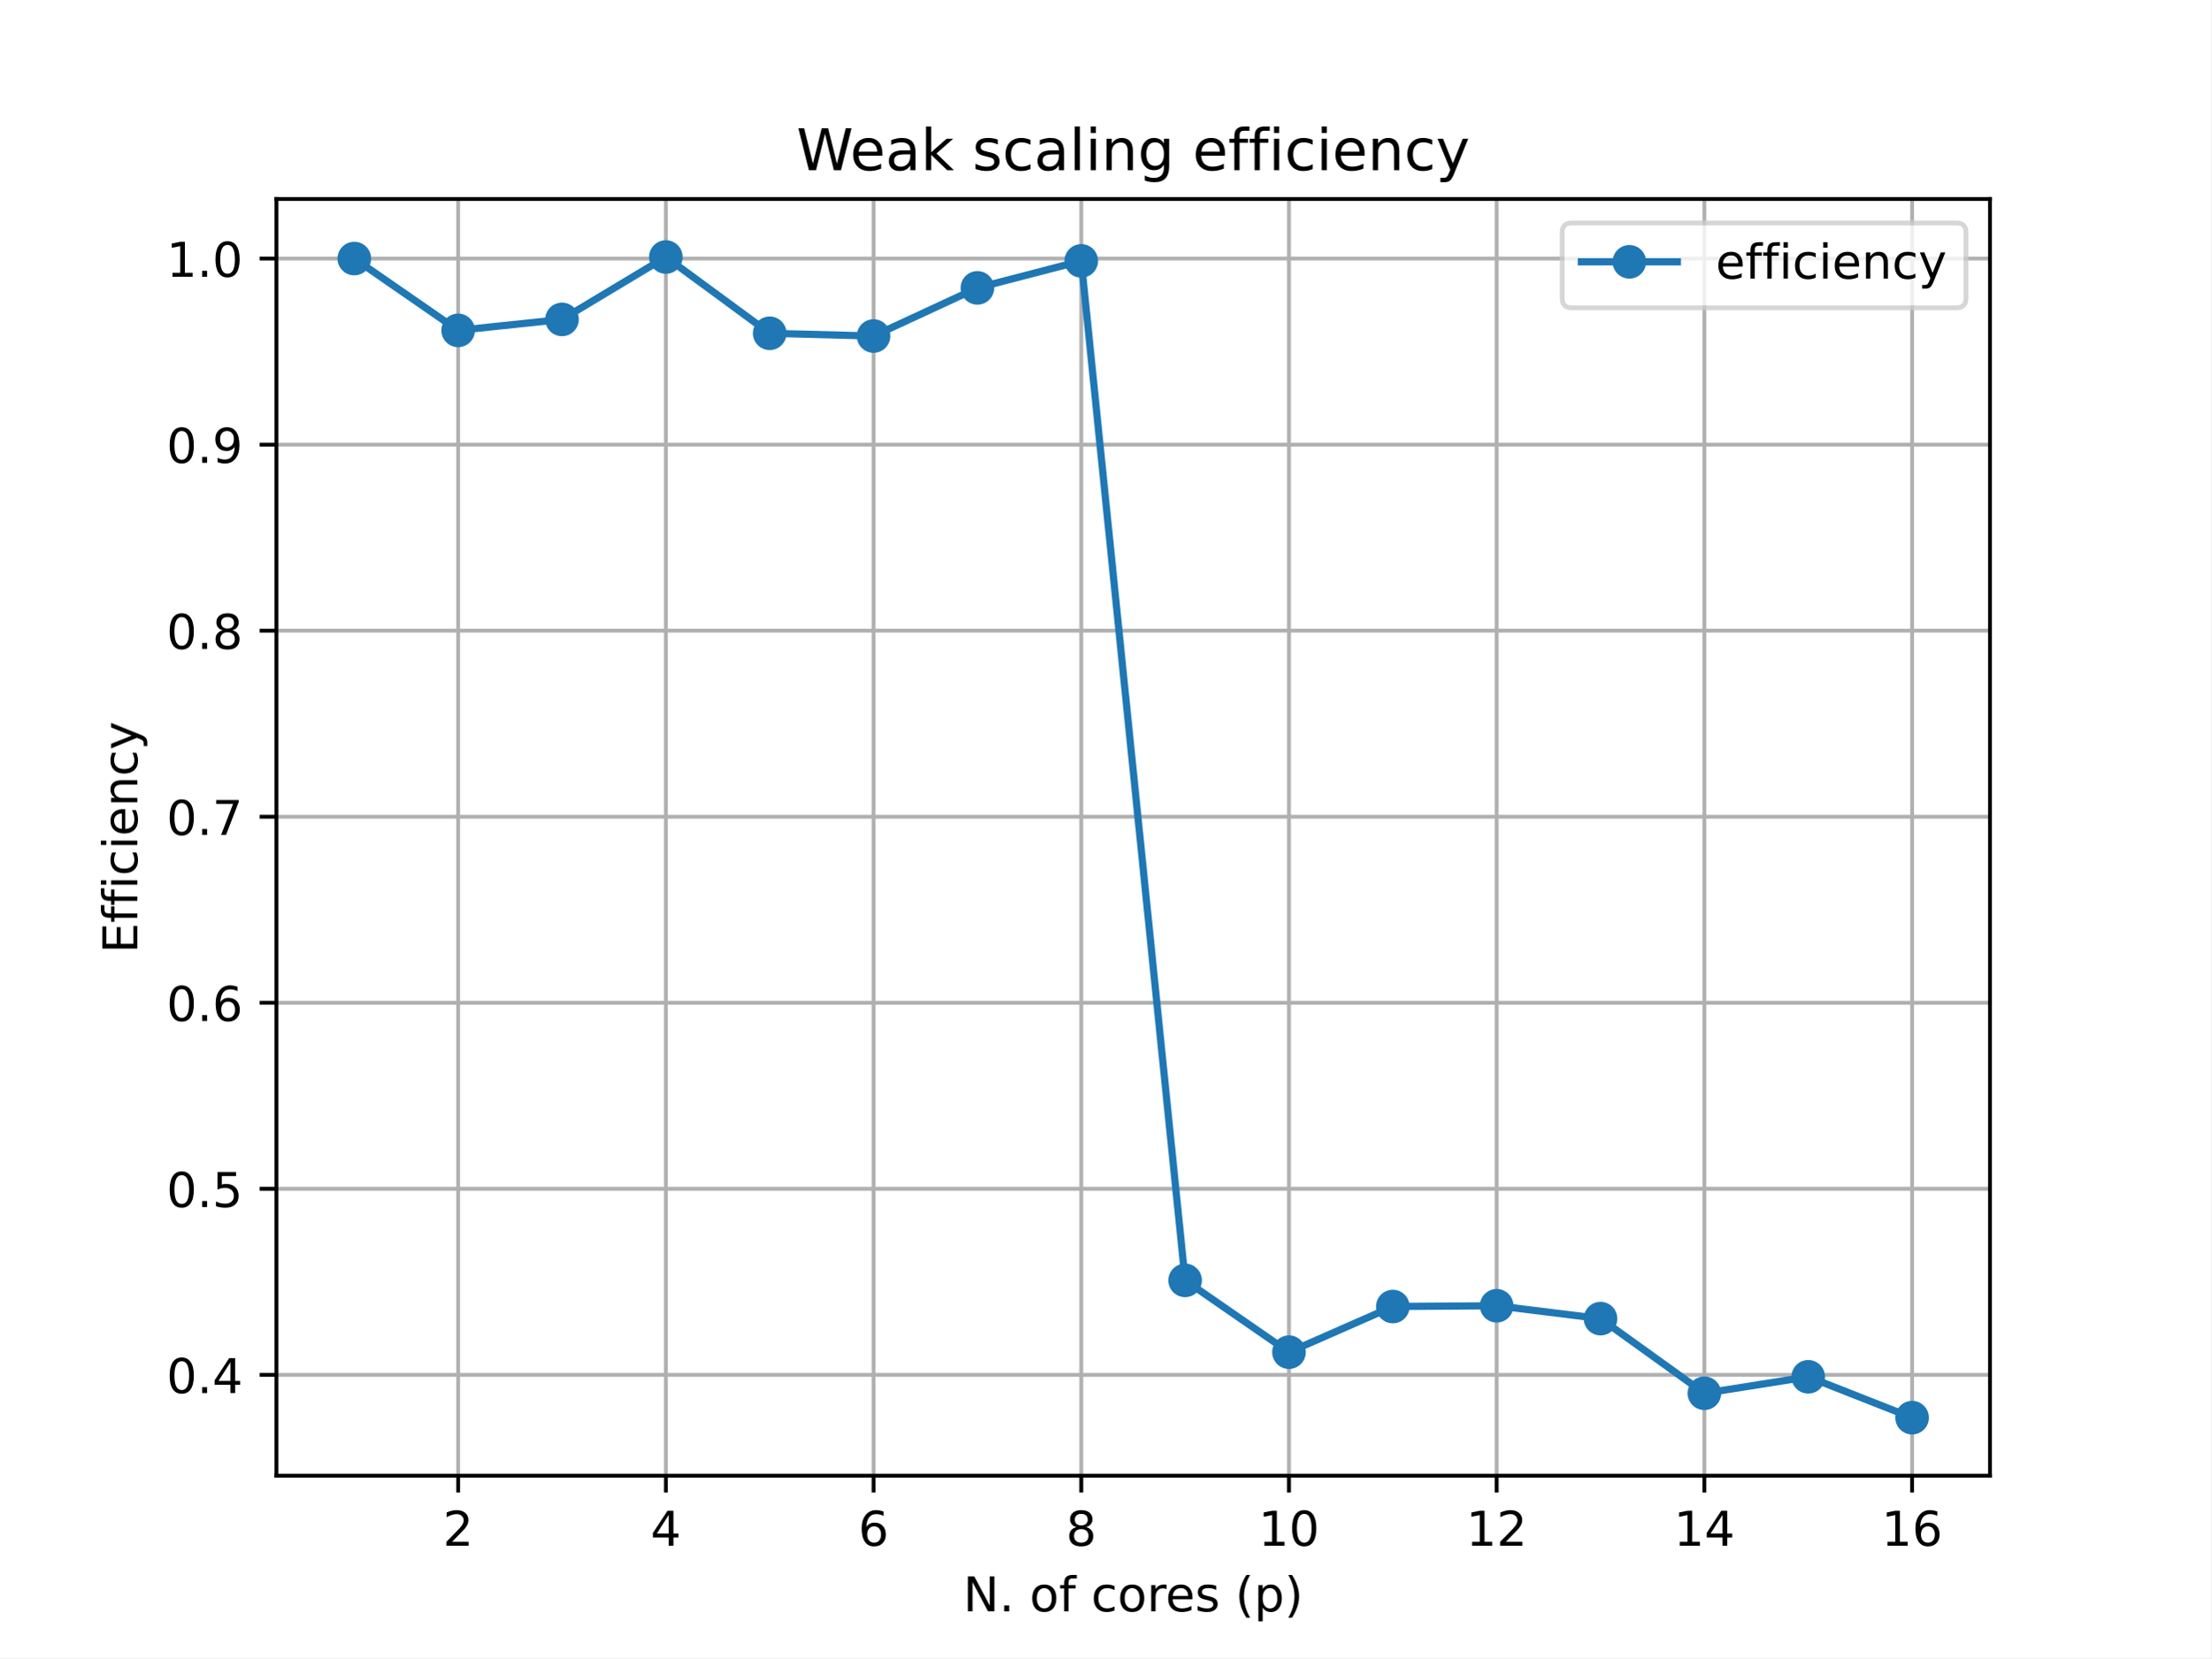
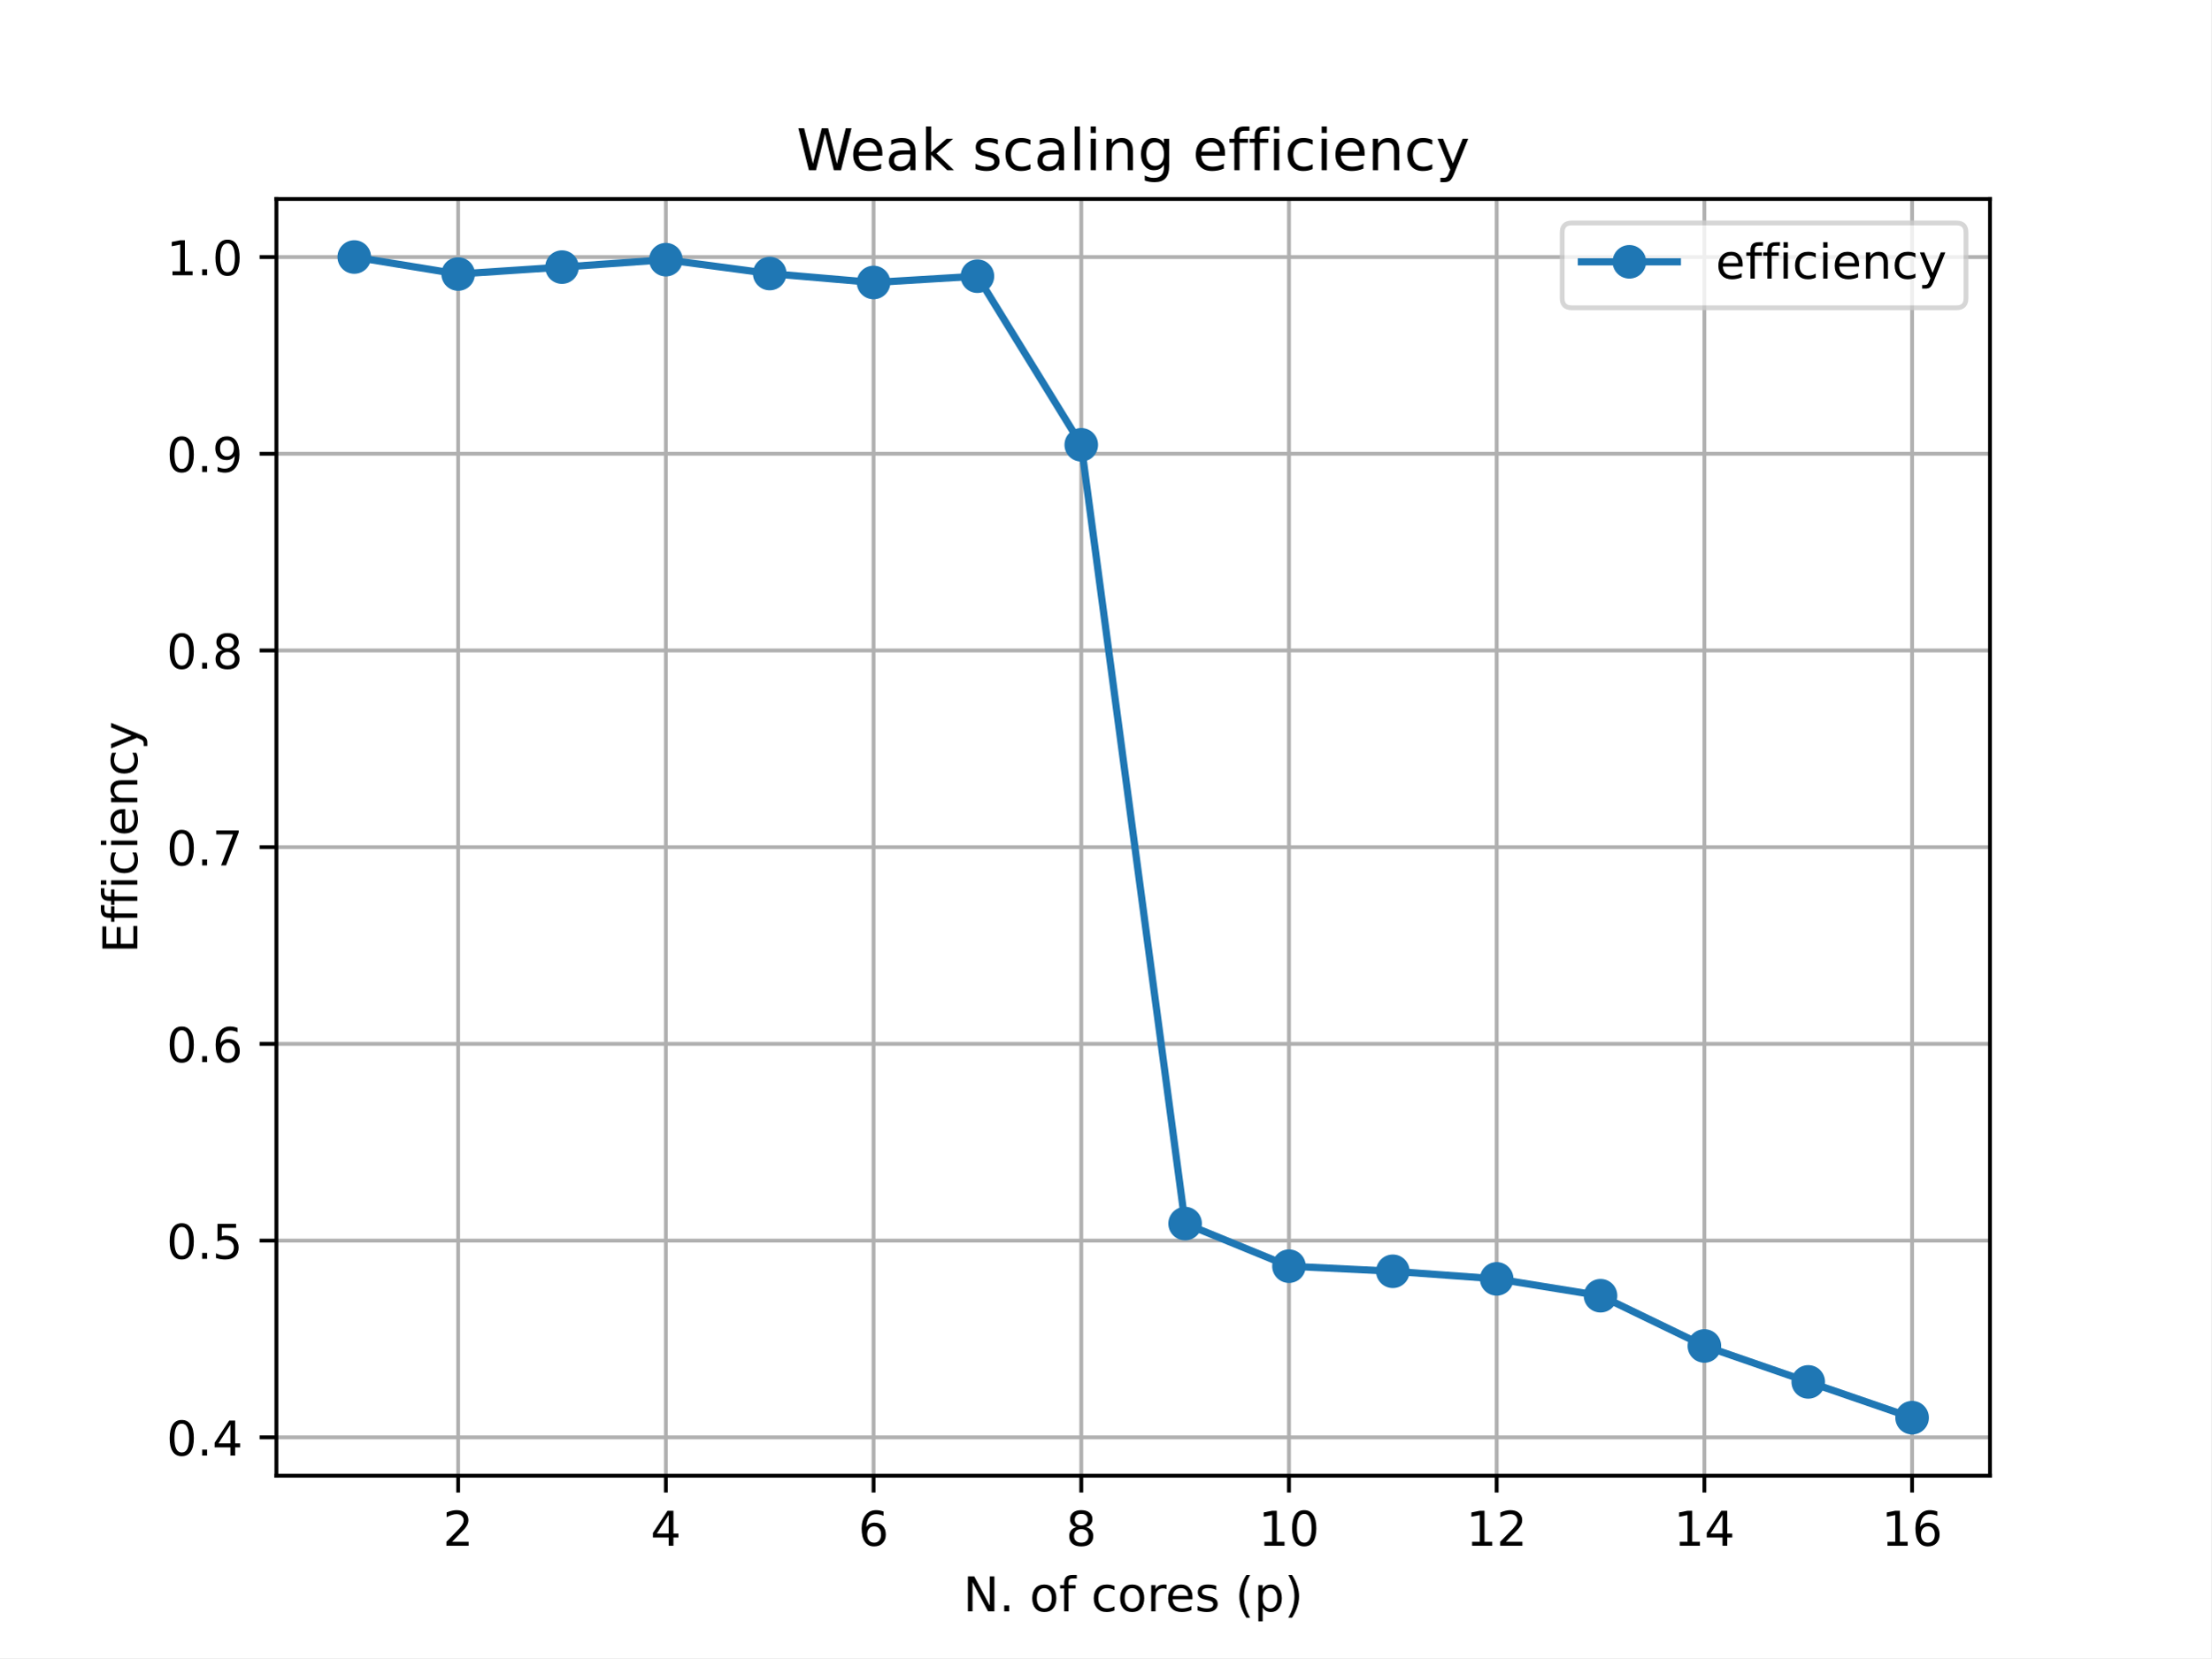
<svg xmlns="http://www.w3.org/2000/svg" xmlns:xlink="http://www.w3.org/1999/xlink" width="460.8pt" height="345.6pt" viewBox="0 0 460.8 345.6" version="1.1">
  <defs>
    <style type="text/css">*{stroke-linejoin: round; stroke-linecap: butt}</style>
  </defs>
  <g id="figure_1">
    <g id="patch_1">
      <path d="M 0 345.6  L 460.8 345.6  L 460.8 0  L 0 0  z " style="fill: #ffffff" />
    </g>
    <g id="axes_1">
      <g id="patch_2">
        <path d="M 57.6 307.584  L 414.72 307.584  L 414.72 41.472  L 57.6 41.472  z " style="fill: #ffffff" />
      </g>
      <g id="matplotlib.axis_1">
        <g id="xtick_1">
          <g id="line2d_1">
-             <path d="M 95.476 307.584  L 95.476 41.472  " clip-path="url(#p1043973f62)" style="fill: none; stroke: #b0b0b0; stroke-width: 0.8; stroke-linecap: square" />
+             <path d="M 95.476 307.584  L 95.476 41.472  " clip-path="url(#pd4a42788e6)" style="fill: none; stroke: #b0b0b0; stroke-width: 0.8; stroke-linecap: square" />
          </g>
          <g id="line2d_2">
            <defs>
-               <path id="m44ab1247b5" d="M 0 0  L 0 3.5  " style="stroke: #000000; stroke-width: 0.8" />
+               <path id="md1b23c2b0b" d="M 0 0  L 0 3.5  " style="stroke: #000000; stroke-width: 0.8" />
            </defs>
            <g>
-               <use xlink:href="#m44ab1247b5" x="95.476" y="307.584" style="stroke: #000000; stroke-width: 0.8" />
+               <use xlink:href="#md1b23c2b0b" x="95.476" y="307.584" style="stroke: #000000; stroke-width: 0.8" />
            </g>
          </g>
          <g id="text_1">
            <g transform="translate(92.29511 322.1824) scale(0.1 -0.1)">
              <defs>
                <path id="DejaVuSans-32" d="M 1228 531  L 3431 531  L 3431 0  L 469 0  L 469 531  Q 828 903 1448 1529  Q 2069 2156 2228 2338  Q 2531 2678 2651 2914  Q 2772 3150 2772 3378  Q 2772 3750 2511 3984  Q 2250 4219 1831 4219  Q 1534 4219 1204 4116  Q 875 4013 500 3803  L 500 4441  Q 881 4594 1212 4672  Q 1544 4750 1819 4750  Q 2544 4750 2975 4387  Q 3406 4025 3406 3419  Q 3406 3131 3298 2873  Q 3191 2616 2906 2266  Q 2828 2175 2409 1742  Q 1991 1309 1228 531  z " transform="scale(0.015625)" />
              </defs>
              <use xlink:href="#DejaVuSans-32" />
            </g>
          </g>
        </g>
        <g id="xtick_2">
          <g id="line2d_3">
-             <path d="M 138.764 307.584  L 138.764 41.472  " clip-path="url(#p1043973f62)" style="fill: none; stroke: #b0b0b0; stroke-width: 0.8; stroke-linecap: square" />
+             <path d="M 138.764 307.584  L 138.764 41.472  " clip-path="url(#pd4a42788e6)" style="fill: none; stroke: #b0b0b0; stroke-width: 0.8; stroke-linecap: square" />
          </g>
          <g id="line2d_4">
            <g>
-               <use xlink:href="#m44ab1247b5" x="138.764" y="307.584" style="stroke: #000000; stroke-width: 0.8" />
+               <use xlink:href="#md1b23c2b0b" x="138.764" y="307.584" style="stroke: #000000; stroke-width: 0.8" />
            </g>
          </g>
          <g id="text_2">
            <g transform="translate(135.5824 322.1824) scale(0.1 -0.1)">
              <defs>
                <path id="DejaVuSans-34" d="M 2419 4116  L 825 1625  L 2419 1625  L 2419 4116  z M 2253 4666  L 3047 4666  L 3047 1625  L 3713 1625  L 3713 1100  L 3047 1100  L 3047 0  L 2419 0  L 2419 1100  L 313 1100  L 313 1709  L 2253 4666  z " transform="scale(0.015625)" />
              </defs>
              <use xlink:href="#DejaVuSans-34" />
            </g>
          </g>
        </g>
        <g id="xtick_3">
          <g id="line2d_5">
-             <path d="M 182.051 307.584  L 182.051 41.472  " clip-path="url(#p1043973f62)" style="fill: none; stroke: #b0b0b0; stroke-width: 0.8; stroke-linecap: square" />
+             <path d="M 182.051 307.584  L 182.051 41.472  " clip-path="url(#pd4a42788e6)" style="fill: none; stroke: #b0b0b0; stroke-width: 0.8; stroke-linecap: square" />
          </g>
          <g id="line2d_6">
            <g>
-               <use xlink:href="#m44ab1247b5" x="182.051" y="307.584" style="stroke: #000000; stroke-width: 0.8" />
+               <use xlink:href="#md1b23c2b0b" x="182.051" y="307.584" style="stroke: #000000; stroke-width: 0.8" />
            </g>
          </g>
          <g id="text_3">
            <g transform="translate(178.8697 322.1824) scale(0.1 -0.1)">
              <defs>
                <path id="DejaVuSans-36" d="M 2113 2584  Q 1688 2584 1439 2293  Q 1191 2003 1191 1497  Q 1191 994 1439 701  Q 1688 409 2113 409  Q 2538 409 2786 701  Q 3034 994 3034 1497  Q 3034 2003 2786 2293  Q 2538 2584 2113 2584  z M 3366 4563  L 3366 3988  Q 3128 4100 2886 4159  Q 2644 4219 2406 4219  Q 1781 4219 1451 3797  Q 1122 3375 1075 2522  Q 1259 2794 1537 2939  Q 1816 3084 2150 3084  Q 2853 3084 3261 2657  Q 3669 2231 3669 1497  Q 3669 778 3244 343  Q 2819 -91 2113 -91  Q 1303 -91 875 529  Q 447 1150 447 2328  Q 447 3434 972 4092  Q 1497 4750 2381 4750  Q 2619 4750 2861 4703  Q 3103 4656 3366 4563  z " transform="scale(0.015625)" />
              </defs>
              <use xlink:href="#DejaVuSans-36" />
            </g>
          </g>
        </g>
        <g id="xtick_4">
          <g id="line2d_7">
-             <path d="M 225.338 307.584  L 225.338 41.472  " clip-path="url(#p1043973f62)" style="fill: none; stroke: #b0b0b0; stroke-width: 0.8; stroke-linecap: square" />
+             <path d="M 225.338 307.584  L 225.338 41.472  " clip-path="url(#pd4a42788e6)" style="fill: none; stroke: #b0b0b0; stroke-width: 0.8; stroke-linecap: square" />
          </g>
          <g id="line2d_8">
            <g>
-               <use xlink:href="#m44ab1247b5" x="225.338" y="307.584" style="stroke: #000000; stroke-width: 0.8" />
+               <use xlink:href="#md1b23c2b0b" x="225.338" y="307.584" style="stroke: #000000; stroke-width: 0.8" />
            </g>
          </g>
          <g id="text_4">
            <g transform="translate(222.1569 322.1824) scale(0.1 -0.1)">
              <defs>
                <path id="DejaVuSans-38" d="M 2034 2216  Q 1584 2216 1326 1975  Q 1069 1734 1069 1313  Q 1069 891 1326 650  Q 1584 409 2034 409  Q 2484 409 2743 651  Q 3003 894 3003 1313  Q 3003 1734 2745 1975  Q 2488 2216 2034 2216  z M 1403 2484  Q 997 2584 770 2862  Q 544 3141 544 3541  Q 544 4100 942 4425  Q 1341 4750 2034 4750  Q 2731 4750 3128 4425  Q 3525 4100 3525 3541  Q 3525 3141 3298 2862  Q 3072 2584 2669 2484  Q 3125 2378 3379 2068  Q 3634 1759 3634 1313  Q 3634 634 3220 271  Q 2806 -91 2034 -91  Q 1263 -91 848 271  Q 434 634 434 1313  Q 434 1759 690 2068  Q 947 2378 1403 2484  z M 1172 3481  Q 1172 3119 1398 2916  Q 1625 2713 2034 2713  Q 2441 2713 2670 2916  Q 2900 3119 2900 3481  Q 2900 3844 2670 4047  Q 2441 4250 2034 4250  Q 1625 4250 1398 4047  Q 1172 3844 1172 3481  z " transform="scale(0.015625)" />
              </defs>
              <use xlink:href="#DejaVuSans-38" />
            </g>
          </g>
        </g>
        <g id="xtick_5">
          <g id="line2d_9">
-             <path d="M 268.625 307.584  L 268.625 41.472  " clip-path="url(#p1043973f62)" style="fill: none; stroke: #b0b0b0; stroke-width: 0.8; stroke-linecap: square" />
+             <path d="M 268.625 307.584  L 268.625 41.472  " clip-path="url(#pd4a42788e6)" style="fill: none; stroke: #b0b0b0; stroke-width: 0.8; stroke-linecap: square" />
          </g>
          <g id="line2d_10">
            <g>
-               <use xlink:href="#m44ab1247b5" x="268.625" y="307.584" style="stroke: #000000; stroke-width: 0.8" />
+               <use xlink:href="#md1b23c2b0b" x="268.625" y="307.584" style="stroke: #000000; stroke-width: 0.8" />
            </g>
          </g>
          <g id="text_5">
            <g transform="translate(262.263 322.1824) scale(0.1 -0.1)">
              <defs>
                <path id="DejaVuSans-31" d="M 794 531  L 1825 531  L 1825 4091  L 703 3866  L 703 4441  L 1819 4666  L 2450 4666  L 2450 531  L 3481 531  L 3481 0  L 794 0  L 794 531  z " transform="scale(0.015625)" />
                <path id="DejaVuSans-30" d="M 2034 4250  Q 1547 4250 1301 3770  Q 1056 3291 1056 2328  Q 1056 1369 1301 889  Q 1547 409 2034 409  Q 2525 409 2770 889  Q 3016 1369 3016 2328  Q 3016 3291 2770 3770  Q 2525 4250 2034 4250  z M 2034 4750  Q 2819 4750 3233 4129  Q 3647 3509 3647 2328  Q 3647 1150 3233 529  Q 2819 -91 2034 -91  Q 1250 -91 836 529  Q 422 1150 422 2328  Q 422 3509 836 4129  Q 1250 4750 2034 4750  z " transform="scale(0.015625)" />
              </defs>
              <use xlink:href="#DejaVuSans-31" />
              <use xlink:href="#DejaVuSans-30" transform="translate(63.62305 0)" />
            </g>
          </g>
        </g>
        <g id="xtick_6">
          <g id="line2d_11">
-             <path d="M 311.913 307.584  L 311.913 41.472  " clip-path="url(#p1043973f62)" style="fill: none; stroke: #b0b0b0; stroke-width: 0.8; stroke-linecap: square" />
+             <path d="M 311.913 307.584  L 311.913 41.472  " clip-path="url(#pd4a42788e6)" style="fill: none; stroke: #b0b0b0; stroke-width: 0.8; stroke-linecap: square" />
          </g>
          <g id="line2d_12">
            <g>
-               <use xlink:href="#m44ab1247b5" x="311.913" y="307.584" style="stroke: #000000; stroke-width: 0.8" />
+               <use xlink:href="#md1b23c2b0b" x="311.913" y="307.584" style="stroke: #000000; stroke-width: 0.8" />
            </g>
          </g>
          <g id="text_6">
            <g transform="translate(305.5502 322.1824) scale(0.1 -0.1)">
              <use xlink:href="#DejaVuSans-31" />
              <use xlink:href="#DejaVuSans-32" transform="translate(63.62305 0)" />
            </g>
          </g>
        </g>
        <g id="xtick_7">
          <g id="line2d_13">
-             <path d="M 355.2 307.584  L 355.2 41.472  " clip-path="url(#p1043973f62)" style="fill: none; stroke: #b0b0b0; stroke-width: 0.8; stroke-linecap: square" />
+             <path d="M 355.2 307.584  L 355.2 41.472  " clip-path="url(#pd4a42788e6)" style="fill: none; stroke: #b0b0b0; stroke-width: 0.8; stroke-linecap: square" />
          </g>
          <g id="line2d_14">
            <g>
-               <use xlink:href="#m44ab1247b5" x="355.2" y="307.584" style="stroke: #000000; stroke-width: 0.8" />
+               <use xlink:href="#md1b23c2b0b" x="355.2" y="307.584" style="stroke: #000000; stroke-width: 0.8" />
            </g>
          </g>
          <g id="text_7">
            <g transform="translate(348.8375 322.1824) scale(0.1 -0.1)">
              <use xlink:href="#DejaVuSans-31" />
              <use xlink:href="#DejaVuSans-34" transform="translate(63.62305 0)" />
            </g>
          </g>
        </g>
        <g id="xtick_8">
          <g id="line2d_15">
-             <path d="M 398.487 307.584  L 398.487 41.472  " clip-path="url(#p1043973f62)" style="fill: none; stroke: #b0b0b0; stroke-width: 0.8; stroke-linecap: square" />
+             <path d="M 398.487 307.584  L 398.487 41.472  " clip-path="url(#pd4a42788e6)" style="fill: none; stroke: #b0b0b0; stroke-width: 0.8; stroke-linecap: square" />
          </g>
          <g id="line2d_16">
            <g>
-               <use xlink:href="#m44ab1247b5" x="398.487" y="307.584" style="stroke: #000000; stroke-width: 0.8" />
+               <use xlink:href="#md1b23c2b0b" x="398.487" y="307.584" style="stroke: #000000; stroke-width: 0.8" />
            </g>
          </g>
          <g id="text_8">
            <g transform="translate(392.1248 322.1824) scale(0.1 -0.1)">
              <use xlink:href="#DejaVuSans-31" />
              <use xlink:href="#DejaVuSans-36" transform="translate(63.62305 0)" />
            </g>
          </g>
        </g>
        <g id="text_9">
          <g transform="translate(200.735 335.8606) scale(0.1 -0.1)">
            <defs>
              <path id="DejaVuSans-4e" d="M 628 4666  L 1478 4666  L 3547 763  L 3547 4666  L 4159 4666  L 4159 0  L 3309 0  L 1241 3903  L 1241 0  L 628 0  L 628 4666  z " transform="scale(0.015625)" />
              <path id="DejaVuSans-2e" d="M 684 794  L 1344 794  L 1344 0  L 684 0  L 684 794  z " transform="scale(0.015625)" />
              <path id="DejaVuSans-20" transform="scale(0.015625)" />
              <path id="DejaVuSans-6f" d="M 1959 3097  Q 1497 3097 1228 2736  Q 959 2375 959 1747  Q 959 1119 1226 758  Q 1494 397 1959 397  Q 2419 397 2687 759  Q 2956 1122 2956 1747  Q 2956 2369 2687 2733  Q 2419 3097 1959 3097  z M 1959 3584  Q 2709 3584 3137 3096  Q 3566 2609 3566 1747  Q 3566 888 3137 398  Q 2709 -91 1959 -91  Q 1206 -91 779 398  Q 353 888 353 1747  Q 353 2609 779 3096  Q 1206 3584 1959 3584  z " transform="scale(0.015625)" />
              <path id="DejaVuSans-66" d="M 2375 4863  L 2375 4384  L 1825 4384  Q 1516 4384 1395 4259  Q 1275 4134 1275 3809  L 1275 3500  L 2222 3500  L 2222 3053  L 1275 3053  L 1275 0  L 697 0  L 697 3053  L 147 3053  L 147 3500  L 697 3500  L 697 3744  Q 697 4328 969 4595  Q 1241 4863 1831 4863  L 2375 4863  z " transform="scale(0.015625)" />
              <path id="DejaVuSans-63" d="M 3122 3366  L 3122 2828  Q 2878 2963 2633 3030  Q 2388 3097 2138 3097  Q 1578 3097 1268 2742  Q 959 2388 959 1747  Q 959 1106 1268 751  Q 1578 397 2138 397  Q 2388 397 2633 464  Q 2878 531 3122 666  L 3122 134  Q 2881 22 2623 -34  Q 2366 -91 2075 -91  Q 1284 -91 818 406  Q 353 903 353 1747  Q 353 2603 823 3093  Q 1294 3584 2113 3584  Q 2378 3584 2631 3529  Q 2884 3475 3122 3366  z " transform="scale(0.015625)" />
              <path id="DejaVuSans-72" d="M 2631 2963  Q 2534 3019 2420 3045  Q 2306 3072 2169 3072  Q 1681 3072 1420 2755  Q 1159 2438 1159 1844  L 1159 0  L 581 0  L 581 3500  L 1159 3500  L 1159 2956  Q 1341 3275 1631 3429  Q 1922 3584 2338 3584  Q 2397 3584 2469 3576  Q 2541 3569 2628 3553  L 2631 2963  z " transform="scale(0.015625)" />
              <path id="DejaVuSans-65" d="M 3597 1894  L 3597 1613  L 953 1613  Q 991 1019 1311 708  Q 1631 397 2203 397  Q 2534 397 2845 478  Q 3156 559 3463 722  L 3463 178  Q 3153 47 2828 -22  Q 2503 -91 2169 -91  Q 1331 -91 842 396  Q 353 884 353 1716  Q 353 2575 817 3079  Q 1281 3584 2069 3584  Q 2775 3584 3186 3129  Q 3597 2675 3597 1894  z M 3022 2063  Q 3016 2534 2758 2815  Q 2500 3097 2075 3097  Q 1594 3097 1305 2825  Q 1016 2553 972 2059  L 3022 2063  z " transform="scale(0.015625)" />
              <path id="DejaVuSans-73" d="M 2834 3397  L 2834 2853  Q 2591 2978 2328 3040  Q 2066 3103 1784 3103  Q 1356 3103 1142 2972  Q 928 2841 928 2578  Q 928 2378 1081 2264  Q 1234 2150 1697 2047  L 1894 2003  Q 2506 1872 2764 1633  Q 3022 1394 3022 966  Q 3022 478 2636 193  Q 2250 -91 1575 -91  Q 1294 -91 989 -36  Q 684 19 347 128  L 347 722  Q 666 556 975 473  Q 1284 391 1588 391  Q 1994 391 2212 530  Q 2431 669 2431 922  Q 2431 1156 2273 1281  Q 2116 1406 1581 1522  L 1381 1569  Q 847 1681 609 1914  Q 372 2147 372 2553  Q 372 3047 722 3315  Q 1072 3584 1716 3584  Q 2034 3584 2315 3537  Q 2597 3491 2834 3397  z " transform="scale(0.015625)" />
              <path id="DejaVuSans-28" d="M 1984 4856  Q 1566 4138 1362 3434  Q 1159 2731 1159 2009  Q 1159 1288 1364 580  Q 1569 -128 1984 -844  L 1484 -844  Q 1016 -109 783 600  Q 550 1309 550 2009  Q 550 2706 781 3412  Q 1013 4119 1484 4856  L 1984 4856  z " transform="scale(0.015625)" />
              <path id="DejaVuSans-70" d="M 1159 525  L 1159 -1331  L 581 -1331  L 581 3500  L 1159 3500  L 1159 2969  Q 1341 3281 1617 3432  Q 1894 3584 2278 3584  Q 2916 3584 3314 3078  Q 3713 2572 3713 1747  Q 3713 922 3314 415  Q 2916 -91 2278 -91  Q 1894 -91 1617 61  Q 1341 213 1159 525  z M 3116 1747  Q 3116 2381 2855 2742  Q 2594 3103 2138 3103  Q 1681 3103 1420 2742  Q 1159 2381 1159 1747  Q 1159 1113 1420 752  Q 1681 391 2138 391  Q 2594 391 2855 752  Q 3116 1113 3116 1747  z " transform="scale(0.015625)" />
              <path id="DejaVuSans-29" d="M 513 4856  L 1013 4856  Q 1481 4119 1714 3412  Q 1947 2706 1947 2009  Q 1947 1309 1714 600  Q 1481 -109 1013 -844  L 513 -844  Q 928 -128 1133 580  Q 1338 1288 1338 2009  Q 1338 2731 1133 3434  Q 928 4138 513 4856  z " transform="scale(0.015625)" />
            </defs>
            <use xlink:href="#DejaVuSans-4e" />
            <use xlink:href="#DejaVuSans-2e" transform="translate(74.80469 0)" />
            <use xlink:href="#DejaVuSans-20" transform="translate(106.5918 0)" />
            <use xlink:href="#DejaVuSans-6f" transform="translate(138.3789 0)" />
            <use xlink:href="#DejaVuSans-66" transform="translate(199.5605 0)" />
            <use xlink:href="#DejaVuSans-20" transform="translate(234.7656 0)" />
            <use xlink:href="#DejaVuSans-63" transform="translate(266.5527 0)" />
            <use xlink:href="#DejaVuSans-6f" transform="translate(321.5332 0)" />
            <use xlink:href="#DejaVuSans-72" transform="translate(382.7148 0)" />
            <use xlink:href="#DejaVuSans-65" transform="translate(421.5781 0)" />
            <use xlink:href="#DejaVuSans-73" transform="translate(483.1016 0)" />
            <use xlink:href="#DejaVuSans-20" transform="translate(535.2012 0)" />
            <use xlink:href="#DejaVuSans-28" transform="translate(566.9883 0)" />
            <use xlink:href="#DejaVuSans-70" transform="translate(606.002 0)" />
            <use xlink:href="#DejaVuSans-29" transform="translate(669.4785 0)" />
          </g>
        </g>
      </g>
      <g id="matplotlib.axis_2">
        <g id="ytick_1">
          <g id="line2d_17">
-             <path d="M 57.6 286.567  L 414.72 286.567  " clip-path="url(#p1043973f62)" style="fill: none; stroke: #b0b0b0; stroke-width: 0.8; stroke-linecap: square" />
+             <path d="M 57.6 299.586  L 414.72 299.586  " clip-path="url(#pd4a42788e6)" style="fill: none; stroke: #b0b0b0; stroke-width: 0.8; stroke-linecap: square" />
          </g>
          <g id="line2d_18">
            <defs>
-               <path id="m883f58dc19" d="M 0 0  L -3.5 0  " style="stroke: #000000; stroke-width: 0.8" />
+               <path id="md03afaaa8c" d="M 0 0  L -3.5 0  " style="stroke: #000000; stroke-width: 0.8" />
            </defs>
            <g>
-               <use xlink:href="#m883f58dc19" x="57.6" y="286.567" style="stroke: #000000; stroke-width: 0.8" />
+               <use xlink:href="#md03afaaa8c" x="57.6" y="299.586" style="stroke: #000000; stroke-width: 0.8" />
            </g>
          </g>
          <g id="text_10">
-             <g transform="translate(34.69687 290.3662) scale(0.1 -0.1)">
+             <g transform="translate(34.69687 303.3849) scale(0.1 -0.1)">
              <use xlink:href="#DejaVuSans-30" />
              <use xlink:href="#DejaVuSans-2e" transform="translate(63.62305 0)" />
              <use xlink:href="#DejaVuSans-34" transform="translate(95.41016 0)" />
            </g>
          </g>
        </g>
        <g id="ytick_2">
          <g id="line2d_19">
-             <path d="M 57.6 247.787  L 414.72 247.787  " clip-path="url(#p1043973f62)" style="fill: none; stroke: #b0b0b0; stroke-width: 0.8; stroke-linecap: square" />
+             <path d="M 57.6 258.583  L 414.72 258.583  " clip-path="url(#pd4a42788e6)" style="fill: none; stroke: #b0b0b0; stroke-width: 0.8; stroke-linecap: square" />
          </g>
          <g id="line2d_20">
            <g>
-               <use xlink:href="#m883f58dc19" x="57.6" y="247.787" style="stroke: #000000; stroke-width: 0.8" />
+               <use xlink:href="#md03afaaa8c" x="57.6" y="258.583" style="stroke: #000000; stroke-width: 0.8" />
            </g>
          </g>
          <g id="text_11">
-             <g transform="translate(34.69687 251.5861) scale(0.1 -0.1)">
+             <g transform="translate(34.69687 262.382) scale(0.1 -0.1)">
              <defs>
                <path id="DejaVuSans-35" d="M 691 4666  L 3169 4666  L 3169 4134  L 1269 4134  L 1269 2991  Q 1406 3038 1543 3061  Q 1681 3084 1819 3084  Q 2600 3084 3056 2656  Q 3513 2228 3513 1497  Q 3513 744 3044 326  Q 2575 -91 1722 -91  Q 1428 -91 1123 -41  Q 819 9 494 109  L 494 744  Q 775 591 1075 516  Q 1375 441 1709 441  Q 2250 441 2565 725  Q 2881 1009 2881 1497  Q 2881 1984 2565 2268  Q 2250 2553 1709 2553  Q 1456 2553 1204 2497  Q 953 2441 691 2322  L 691 4666  z " transform="scale(0.015625)" />
              </defs>
              <use xlink:href="#DejaVuSans-30" />
              <use xlink:href="#DejaVuSans-2e" transform="translate(63.62305 0)" />
              <use xlink:href="#DejaVuSans-35" transform="translate(95.41016 0)" />
            </g>
          </g>
        </g>
        <g id="ytick_3">
          <g id="line2d_21">
-             <path d="M 57.6 209.007  L 414.72 209.007  " clip-path="url(#p1043973f62)" style="fill: none; stroke: #b0b0b0; stroke-width: 0.8; stroke-linecap: square" />
+             <path d="M 57.6 217.58  L 414.72 217.58  " clip-path="url(#pd4a42788e6)" style="fill: none; stroke: #b0b0b0; stroke-width: 0.8; stroke-linecap: square" />
          </g>
          <g id="line2d_22">
            <g>
-               <use xlink:href="#m883f58dc19" x="57.6" y="209.007" style="stroke: #000000; stroke-width: 0.8" />
+               <use xlink:href="#md03afaaa8c" x="57.6" y="217.58" style="stroke: #000000; stroke-width: 0.8" />
            </g>
          </g>
          <g id="text_12">
-             <g transform="translate(34.69687 212.806) scale(0.1 -0.1)">
+             <g transform="translate(34.69687 221.379) scale(0.1 -0.1)">
              <use xlink:href="#DejaVuSans-30" />
              <use xlink:href="#DejaVuSans-2e" transform="translate(63.62305 0)" />
              <use xlink:href="#DejaVuSans-36" transform="translate(95.41016 0)" />
            </g>
          </g>
        </g>
        <g id="ytick_4">
          <g id="line2d_23">
-             <path d="M 57.6 170.227  L 414.72 170.227  " clip-path="url(#p1043973f62)" style="fill: none; stroke: #b0b0b0; stroke-width: 0.8; stroke-linecap: square" />
+             <path d="M 57.6 176.577  L 414.72 176.577  " clip-path="url(#pd4a42788e6)" style="fill: none; stroke: #b0b0b0; stroke-width: 0.8; stroke-linecap: square" />
          </g>
          <g id="line2d_24">
            <g>
-               <use xlink:href="#m883f58dc19" x="57.6" y="170.227" style="stroke: #000000; stroke-width: 0.8" />
+               <use xlink:href="#md03afaaa8c" x="57.6" y="176.577" style="stroke: #000000; stroke-width: 0.8" />
            </g>
          </g>
          <g id="text_13">
-             <g transform="translate(34.69687 174.0259) scale(0.1 -0.1)">
+             <g transform="translate(34.69687 180.3761) scale(0.1 -0.1)">
              <defs>
                <path id="DejaVuSans-37" d="M 525 4666  L 3525 4666  L 3525 4397  L 1831 0  L 1172 0  L 2766 4134  L 525 4134  L 525 4666  z " transform="scale(0.015625)" />
              </defs>
              <use xlink:href="#DejaVuSans-30" />
              <use xlink:href="#DejaVuSans-2e" transform="translate(63.62305 0)" />
              <use xlink:href="#DejaVuSans-37" transform="translate(95.41016 0)" />
            </g>
          </g>
        </g>
        <g id="ytick_5">
          <g id="line2d_25">
-             <path d="M 57.6 131.447  L 414.72 131.447  " clip-path="url(#p1043973f62)" style="fill: none; stroke: #b0b0b0; stroke-width: 0.8; stroke-linecap: square" />
+             <path d="M 57.6 135.574  L 414.72 135.574  " clip-path="url(#pd4a42788e6)" style="fill: none; stroke: #b0b0b0; stroke-width: 0.8; stroke-linecap: square" />
          </g>
          <g id="line2d_26">
            <g>
-               <use xlink:href="#m883f58dc19" x="57.6" y="131.447" style="stroke: #000000; stroke-width: 0.8" />
+               <use xlink:href="#md03afaaa8c" x="57.6" y="135.574" style="stroke: #000000; stroke-width: 0.8" />
            </g>
          </g>
          <g id="text_14">
-             <g transform="translate(34.69687 135.2458) scale(0.1 -0.1)">
+             <g transform="translate(34.69687 139.3731) scale(0.1 -0.1)">
              <use xlink:href="#DejaVuSans-30" />
              <use xlink:href="#DejaVuSans-2e" transform="translate(63.62305 0)" />
              <use xlink:href="#DejaVuSans-38" transform="translate(95.41016 0)" />
            </g>
          </g>
        </g>
        <g id="ytick_6">
          <g id="line2d_27">
-             <path d="M 57.6 92.667  L 414.72 92.667  " clip-path="url(#p1043973f62)" style="fill: none; stroke: #b0b0b0; stroke-width: 0.8; stroke-linecap: square" />
+             <path d="M 57.6 94.571  L 414.72 94.571  " clip-path="url(#pd4a42788e6)" style="fill: none; stroke: #b0b0b0; stroke-width: 0.8; stroke-linecap: square" />
          </g>
          <g id="line2d_28">
            <g>
-               <use xlink:href="#m883f58dc19" x="57.6" y="92.667" style="stroke: #000000; stroke-width: 0.8" />
+               <use xlink:href="#md03afaaa8c" x="57.6" y="94.571" style="stroke: #000000; stroke-width: 0.8" />
            </g>
          </g>
          <g id="text_15">
-             <g transform="translate(34.69687 96.46572) scale(0.1 -0.1)">
+             <g transform="translate(34.69687 98.37017) scale(0.1 -0.1)">
              <defs>
                <path id="DejaVuSans-39" d="M 703 97  L 703 672  Q 941 559 1184 500  Q 1428 441 1663 441  Q 2288 441 2617 861  Q 2947 1281 2994 2138  Q 2813 1869 2534 1725  Q 2256 1581 1919 1581  Q 1219 1581 811 2004  Q 403 2428 403 3163  Q 403 3881 828 4315  Q 1253 4750 1959 4750  Q 2769 4750 3195 4129  Q 3622 3509 3622 2328  Q 3622 1225 3098 567  Q 2575 -91 1691 -91  Q 1453 -91 1209 -44  Q 966 3 703 97  z M 1959 2075  Q 2384 2075 2632 2365  Q 2881 2656 2881 3163  Q 2881 3666 2632 3958  Q 2384 4250 1959 4250  Q 1534 4250 1286 3958  Q 1038 3666 1038 3163  Q 1038 2656 1286 2365  Q 1534 2075 1959 2075  z " transform="scale(0.015625)" />
              </defs>
              <use xlink:href="#DejaVuSans-30" />
              <use xlink:href="#DejaVuSans-2e" transform="translate(63.62305 0)" />
              <use xlink:href="#DejaVuSans-39" transform="translate(95.41016 0)" />
            </g>
          </g>
        </g>
        <g id="ytick_7">
          <g id="line2d_29">
-             <path d="M 57.6 53.886  L 414.72 53.886  " clip-path="url(#p1043973f62)" style="fill: none; stroke: #b0b0b0; stroke-width: 0.8; stroke-linecap: square" />
+             <path d="M 57.6 53.568  L 414.72 53.568  " clip-path="url(#pd4a42788e6)" style="fill: none; stroke: #b0b0b0; stroke-width: 0.8; stroke-linecap: square" />
          </g>
          <g id="line2d_30">
            <g>
-               <use xlink:href="#m883f58dc19" x="57.6" y="53.886" style="stroke: #000000; stroke-width: 0.8" />
+               <use xlink:href="#md03afaaa8c" x="57.6" y="53.568" style="stroke: #000000; stroke-width: 0.8" />
            </g>
          </g>
          <g id="text_16">
-             <g transform="translate(34.69687 57.68563) scale(0.1 -0.1)">
+             <g transform="translate(34.69687 57.36722) scale(0.1 -0.1)">
              <use xlink:href="#DejaVuSans-31" />
              <use xlink:href="#DejaVuSans-2e" transform="translate(63.62305 0)" />
              <use xlink:href="#DejaVuSans-30" transform="translate(95.41016 0)" />
            </g>
          </g>
        </g>
        <g id="text_17">
          <g transform="translate(28.61719 198.6889) rotate(-90) scale(0.1 -0.1)">
            <defs>
              <path id="DejaVuSans-45" d="M 628 4666  L 3578 4666  L 3578 4134  L 1259 4134  L 1259 2753  L 3481 2753  L 3481 2222  L 1259 2222  L 1259 531  L 3634 531  L 3634 0  L 628 0  L 628 4666  z " transform="scale(0.015625)" />
              <path id="DejaVuSans-69" d="M 603 3500  L 1178 3500  L 1178 0  L 603 0  L 603 3500  z M 603 4863  L 1178 4863  L 1178 4134  L 603 4134  L 603 4863  z " transform="scale(0.015625)" />
              <path id="DejaVuSans-6e" d="M 3513 2113  L 3513 0  L 2938 0  L 2938 2094  Q 2938 2591 2744 2837  Q 2550 3084 2163 3084  Q 1697 3084 1428 2787  Q 1159 2491 1159 1978  L 1159 0  L 581 0  L 581 3500  L 1159 3500  L 1159 2956  Q 1366 3272 1645 3428  Q 1925 3584 2291 3584  Q 2894 3584 3203 3211  Q 3513 2838 3513 2113  z " transform="scale(0.015625)" />
              <path id="DejaVuSans-79" d="M 2059 -325  Q 1816 -950 1584 -1140  Q 1353 -1331 966 -1331  L 506 -1331  L 506 -850  L 844 -850  Q 1081 -850 1212 -737  Q 1344 -625 1503 -206  L 1606 56  L 191 3500  L 800 3500  L 1894 763  L 2988 3500  L 3597 3500  L 2059 -325  z " transform="scale(0.015625)" />
            </defs>
            <use xlink:href="#DejaVuSans-45" />
            <use xlink:href="#DejaVuSans-66" transform="translate(63.18359 0)" />
            <use xlink:href="#DejaVuSans-66" transform="translate(98.38867 0)" />
            <use xlink:href="#DejaVuSans-69" transform="translate(133.5938 0)" />
            <use xlink:href="#DejaVuSans-63" transform="translate(161.377 0)" />
            <use xlink:href="#DejaVuSans-69" transform="translate(216.3574 0)" />
            <use xlink:href="#DejaVuSans-65" transform="translate(244.1406 0)" />
            <use xlink:href="#DejaVuSans-6e" transform="translate(305.6641 0)" />
            <use xlink:href="#DejaVuSans-63" transform="translate(369.043 0)" />
            <use xlink:href="#DejaVuSans-79" transform="translate(424.0234 0)" />
          </g>
        </g>
      </g>
      <g id="line2d_31">
-         <path d="M 73.833 53.886  L 95.476 68.859  L 117.12 66.568  L 138.764 53.568  L 160.407 69.465  L 182.051 70.035  L 203.695 59.999  L 225.338 54.377  L 246.982 266.872  L 268.625 281.835  L 290.269 272.323  L 311.913 272.163  L 333.556 274.846  L 355.2 290.399  L 376.844 286.97  L 398.487 295.488  " clip-path="url(#p1043973f62)" style="fill: none; stroke: #1f77b4; stroke-width: 1.5; stroke-linecap: square" />
+         <path d="M 73.833 53.568  L 95.476 57.113  L 117.12 55.672  L 138.764 54.122  L 160.407 57.013  L 182.051 58.878  L 203.695 57.567  L 225.338 92.713  L 246.982 255.033  L 268.625 263.911  L 290.269 264.977  L 311.913 266.558  L 333.556 270.069  L 355.2 280.541  L 376.844 288.031  L 398.487 295.488  " clip-path="url(#pd4a42788e6)" style="fill: none; stroke: #1f77b4; stroke-width: 1.5; stroke-linecap: square" />
        <defs>
-           <path id="me61a9724cc" d="M 0 3  C 0.796 3 1.559 2.684 2.121 2.121  C 2.684 1.559 3 0.796 3 0  C 3 -0.796 2.684 -1.559 2.121 -2.121  C 1.559 -2.684 0.796 -3 0 -3  C -0.796 -3 -1.559 -2.684 -2.121 -2.121  C -2.684 -1.559 -3 -0.796 -3 0  C -3 0.796 -2.684 1.559 -2.121 2.121  C -1.559 2.684 -0.796 3 0 3  z " style="stroke: #1f77b4" />
+           <path id="md30299df56" d="M 0 3  C 0.796 3 1.559 2.684 2.121 2.121  C 2.684 1.559 3 0.796 3 0  C 3 -0.796 2.684 -1.559 2.121 -2.121  C 1.559 -2.684 0.796 -3 0 -3  C -0.796 -3 -1.559 -2.684 -2.121 -2.121  C -2.684 -1.559 -3 -0.796 -3 0  C -3 0.796 -2.684 1.559 -2.121 2.121  C -1.559 2.684 -0.796 3 0 3  z " style="stroke: #1f77b4" />
        </defs>
-         <g clip-path="url(#p1043973f62)">
-           <use xlink:href="#me61a9724cc" x="73.833" y="53.886" style="fill: #1f77b4; stroke: #1f77b4" />
-           <use xlink:href="#me61a9724cc" x="95.476" y="68.859" style="fill: #1f77b4; stroke: #1f77b4" />
-           <use xlink:href="#me61a9724cc" x="117.12" y="66.568" style="fill: #1f77b4; stroke: #1f77b4" />
-           <use xlink:href="#me61a9724cc" x="138.764" y="53.568" style="fill: #1f77b4; stroke: #1f77b4" />
-           <use xlink:href="#me61a9724cc" x="160.407" y="69.465" style="fill: #1f77b4; stroke: #1f77b4" />
-           <use xlink:href="#me61a9724cc" x="182.051" y="70.035" style="fill: #1f77b4; stroke: #1f77b4" />
-           <use xlink:href="#me61a9724cc" x="203.695" y="59.999" style="fill: #1f77b4; stroke: #1f77b4" />
-           <use xlink:href="#me61a9724cc" x="225.338" y="54.377" style="fill: #1f77b4; stroke: #1f77b4" />
-           <use xlink:href="#me61a9724cc" x="246.982" y="266.872" style="fill: #1f77b4; stroke: #1f77b4" />
-           <use xlink:href="#me61a9724cc" x="268.625" y="281.835" style="fill: #1f77b4; stroke: #1f77b4" />
-           <use xlink:href="#me61a9724cc" x="290.269" y="272.323" style="fill: #1f77b4; stroke: #1f77b4" />
-           <use xlink:href="#me61a9724cc" x="311.913" y="272.163" style="fill: #1f77b4; stroke: #1f77b4" />
-           <use xlink:href="#me61a9724cc" x="333.556" y="274.846" style="fill: #1f77b4; stroke: #1f77b4" />
-           <use xlink:href="#me61a9724cc" x="355.2" y="290.399" style="fill: #1f77b4; stroke: #1f77b4" />
-           <use xlink:href="#me61a9724cc" x="376.844" y="286.97" style="fill: #1f77b4; stroke: #1f77b4" />
-           <use xlink:href="#me61a9724cc" x="398.487" y="295.488" style="fill: #1f77b4; stroke: #1f77b4" />
+         <g clip-path="url(#pd4a42788e6)">
+           <use xlink:href="#md30299df56" x="73.833" y="53.568" style="fill: #1f77b4; stroke: #1f77b4" />
+           <use xlink:href="#md30299df56" x="95.476" y="57.113" style="fill: #1f77b4; stroke: #1f77b4" />
+           <use xlink:href="#md30299df56" x="117.12" y="55.672" style="fill: #1f77b4; stroke: #1f77b4" />
+           <use xlink:href="#md30299df56" x="138.764" y="54.122" style="fill: #1f77b4; stroke: #1f77b4" />
+           <use xlink:href="#md30299df56" x="160.407" y="57.013" style="fill: #1f77b4; stroke: #1f77b4" />
+           <use xlink:href="#md30299df56" x="182.051" y="58.878" style="fill: #1f77b4; stroke: #1f77b4" />
+           <use xlink:href="#md30299df56" x="203.695" y="57.567" style="fill: #1f77b4; stroke: #1f77b4" />
+           <use xlink:href="#md30299df56" x="225.338" y="92.713" style="fill: #1f77b4; stroke: #1f77b4" />
+           <use xlink:href="#md30299df56" x="246.982" y="255.033" style="fill: #1f77b4; stroke: #1f77b4" />
+           <use xlink:href="#md30299df56" x="268.625" y="263.911" style="fill: #1f77b4; stroke: #1f77b4" />
+           <use xlink:href="#md30299df56" x="290.269" y="264.977" style="fill: #1f77b4; stroke: #1f77b4" />
+           <use xlink:href="#md30299df56" x="311.913" y="266.558" style="fill: #1f77b4; stroke: #1f77b4" />
+           <use xlink:href="#md30299df56" x="333.556" y="270.069" style="fill: #1f77b4; stroke: #1f77b4" />
+           <use xlink:href="#md30299df56" x="355.2" y="280.541" style="fill: #1f77b4; stroke: #1f77b4" />
+           <use xlink:href="#md30299df56" x="376.844" y="288.031" style="fill: #1f77b4; stroke: #1f77b4" />
+           <use xlink:href="#md30299df56" x="398.487" y="295.488" style="fill: #1f77b4; stroke: #1f77b4" />
        </g>
      </g>
      <g id="patch_3">
        <path d="M 57.6 307.584  L 57.6 41.472  " style="fill: none; stroke: #000000; stroke-width: 0.8; stroke-linejoin: miter; stroke-linecap: square" />
      </g>
      <g id="patch_4">
        <path d="M 414.72 307.584  L 414.72 41.472  " style="fill: none; stroke: #000000; stroke-width: 0.8; stroke-linejoin: miter; stroke-linecap: square" />
      </g>
      <g id="patch_5">
        <path d="M 57.6 307.584  L 414.72 307.584  " style="fill: none; stroke: #000000; stroke-width: 0.8; stroke-linejoin: miter; stroke-linecap: square" />
      </g>
      <g id="patch_6">
        <path d="M 57.6 41.472  L 414.72 41.472  " style="fill: none; stroke: #000000; stroke-width: 0.8; stroke-linejoin: miter; stroke-linecap: square" />
      </g>
      <g id="text_18">
        <g transform="translate(165.9825 35.472) scale(0.12 -0.12)">
          <defs>
            <path id="DejaVuSans-57" d="M 213 4666  L 850 4666  L 1831 722  L 2809 4666  L 3519 4666  L 4500 722  L 5478 4666  L 6119 4666  L 4947 0  L 4153 0  L 3169 4050  L 2175 0  L 1381 0  L 213 4666  z " transform="scale(0.015625)" />
            <path id="DejaVuSans-61" d="M 2194 1759  Q 1497 1759 1228 1600  Q 959 1441 959 1056  Q 959 750 1161 570  Q 1363 391 1709 391  Q 2188 391 2477 730  Q 2766 1069 2766 1631  L 2766 1759  L 2194 1759  z M 3341 1997  L 3341 0  L 2766 0  L 2766 531  Q 2569 213 2275 61  Q 1981 -91 1556 -91  Q 1019 -91 701 211  Q 384 513 384 1019  Q 384 1609 779 1909  Q 1175 2209 1959 2209  L 2766 2209  L 2766 2266  Q 2766 2663 2505 2880  Q 2244 3097 1772 3097  Q 1472 3097 1187 3025  Q 903 2953 641 2809  L 641 3341  Q 956 3463 1253 3523  Q 1550 3584 1831 3584  Q 2591 3584 2966 3190  Q 3341 2797 3341 1997  z " transform="scale(0.015625)" />
            <path id="DejaVuSans-6b" d="M 581 4863  L 1159 4863  L 1159 1991  L 2875 3500  L 3609 3500  L 1753 1863  L 3688 0  L 2938 0  L 1159 1709  L 1159 0  L 581 0  L 581 4863  z " transform="scale(0.015625)" />
            <path id="DejaVuSans-6c" d="M 603 4863  L 1178 4863  L 1178 0  L 603 0  L 603 4863  z " transform="scale(0.015625)" />
            <path id="DejaVuSans-67" d="M 2906 1791  Q 2906 2416 2648 2759  Q 2391 3103 1925 3103  Q 1463 3103 1205 2759  Q 947 2416 947 1791  Q 947 1169 1205 825  Q 1463 481 1925 481  Q 2391 481 2648 825  Q 2906 1169 2906 1791  z M 3481 434  Q 3481 -459 3084 -895  Q 2688 -1331 1869 -1331  Q 1566 -1331 1297 -1286  Q 1028 -1241 775 -1147  L 775 -588  Q 1028 -725 1275 -790  Q 1522 -856 1778 -856  Q 2344 -856 2625 -561  Q 2906 -266 2906 331  L 2906 616  Q 2728 306 2450 153  Q 2172 0 1784 0  Q 1141 0 747 490  Q 353 981 353 1791  Q 353 2603 747 3093  Q 1141 3584 1784 3584  Q 2172 3584 2450 3431  Q 2728 3278 2906 2969  L 2906 3500  L 3481 3500  L 3481 434  z " transform="scale(0.015625)" />
          </defs>
          <use xlink:href="#DejaVuSans-57" />
          <use xlink:href="#DejaVuSans-65" transform="translate(93.00195 0)" />
          <use xlink:href="#DejaVuSans-61" transform="translate(154.5254 0)" />
          <use xlink:href="#DejaVuSans-6b" transform="translate(215.8047 0)" />
          <use xlink:href="#DejaVuSans-20" transform="translate(273.7148 0)" />
          <use xlink:href="#DejaVuSans-73" transform="translate(305.502 0)" />
          <use xlink:href="#DejaVuSans-63" transform="translate(357.6016 0)" />
          <use xlink:href="#DejaVuSans-61" transform="translate(412.582 0)" />
          <use xlink:href="#DejaVuSans-6c" transform="translate(473.8613 0)" />
          <use xlink:href="#DejaVuSans-69" transform="translate(501.6445 0)" />
          <use xlink:href="#DejaVuSans-6e" transform="translate(529.4277 0)" />
          <use xlink:href="#DejaVuSans-67" transform="translate(592.8066 0)" />
          <use xlink:href="#DejaVuSans-20" transform="translate(656.2832 0)" />
          <use xlink:href="#DejaVuSans-65" transform="translate(688.0703 0)" />
          <use xlink:href="#DejaVuSans-66" transform="translate(749.5938 0)" />
          <use xlink:href="#DejaVuSans-66" transform="translate(784.7988 0)" />
          <use xlink:href="#DejaVuSans-69" transform="translate(820.0039 0)" />
          <use xlink:href="#DejaVuSans-63" transform="translate(847.7871 0)" />
          <use xlink:href="#DejaVuSans-69" transform="translate(902.7676 0)" />
          <use xlink:href="#DejaVuSans-65" transform="translate(930.5508 0)" />
          <use xlink:href="#DejaVuSans-6e" transform="translate(992.0742 0)" />
          <use xlink:href="#DejaVuSans-63" transform="translate(1055.453 0)" />
          <use xlink:href="#DejaVuSans-79" transform="translate(1110.434 0)" />
        </g>
      </g>
      <g id="legend_1">
        <g id="patch_7">
          <path d="M 327.564 64.15  L 407.72 64.15  Q 409.72 64.15 409.72 62.15  L 409.72 48.472  Q 409.72 46.472 407.72 46.472  L 327.564 46.472  Q 325.564 46.472 325.564 48.472  L 325.564 62.15  Q 325.564 64.15 327.564 64.15  z " style="fill: #ffffff; opacity: 0.8; stroke: #cccccc; stroke-linejoin: miter" />
        </g>
        <g id="line2d_32">
          <path d="M 329.564 54.57  L 339.564 54.57  L 349.564 54.57  " style="fill: none; stroke: #1f77b4; stroke-width: 1.5; stroke-linecap: square" />
          <g>
-             <use xlink:href="#me61a9724cc" x="339.564" y="54.57" style="fill: #1f77b4; stroke: #1f77b4" />
+             <use xlink:href="#md30299df56" x="339.564" y="54.57" style="fill: #1f77b4; stroke: #1f77b4" />
          </g>
        </g>
        <g id="text_19">
          <g transform="translate(357.5638 58.07044) scale(0.1 -0.1)">
            <use xlink:href="#DejaVuSans-65" />
            <use xlink:href="#DejaVuSans-66" transform="translate(61.52344 0)" />
            <use xlink:href="#DejaVuSans-66" transform="translate(96.72852 0)" />
            <use xlink:href="#DejaVuSans-69" transform="translate(131.9336 0)" />
            <use xlink:href="#DejaVuSans-63" transform="translate(159.7168 0)" />
            <use xlink:href="#DejaVuSans-69" transform="translate(214.6973 0)" />
            <use xlink:href="#DejaVuSans-65" transform="translate(242.4805 0)" />
            <use xlink:href="#DejaVuSans-6e" transform="translate(304.0039 0)" />
            <use xlink:href="#DejaVuSans-63" transform="translate(367.3828 0)" />
            <use xlink:href="#DejaVuSans-79" transform="translate(422.3633 0)" />
          </g>
        </g>
      </g>
    </g>
  </g>
  <defs>
-     <clipPath id="p1043973f62">
+     <clipPath id="pd4a42788e6">
      <rect x="57.6" y="41.472" width="357.12" height="266.112" />
    </clipPath>
  </defs>
</svg>
